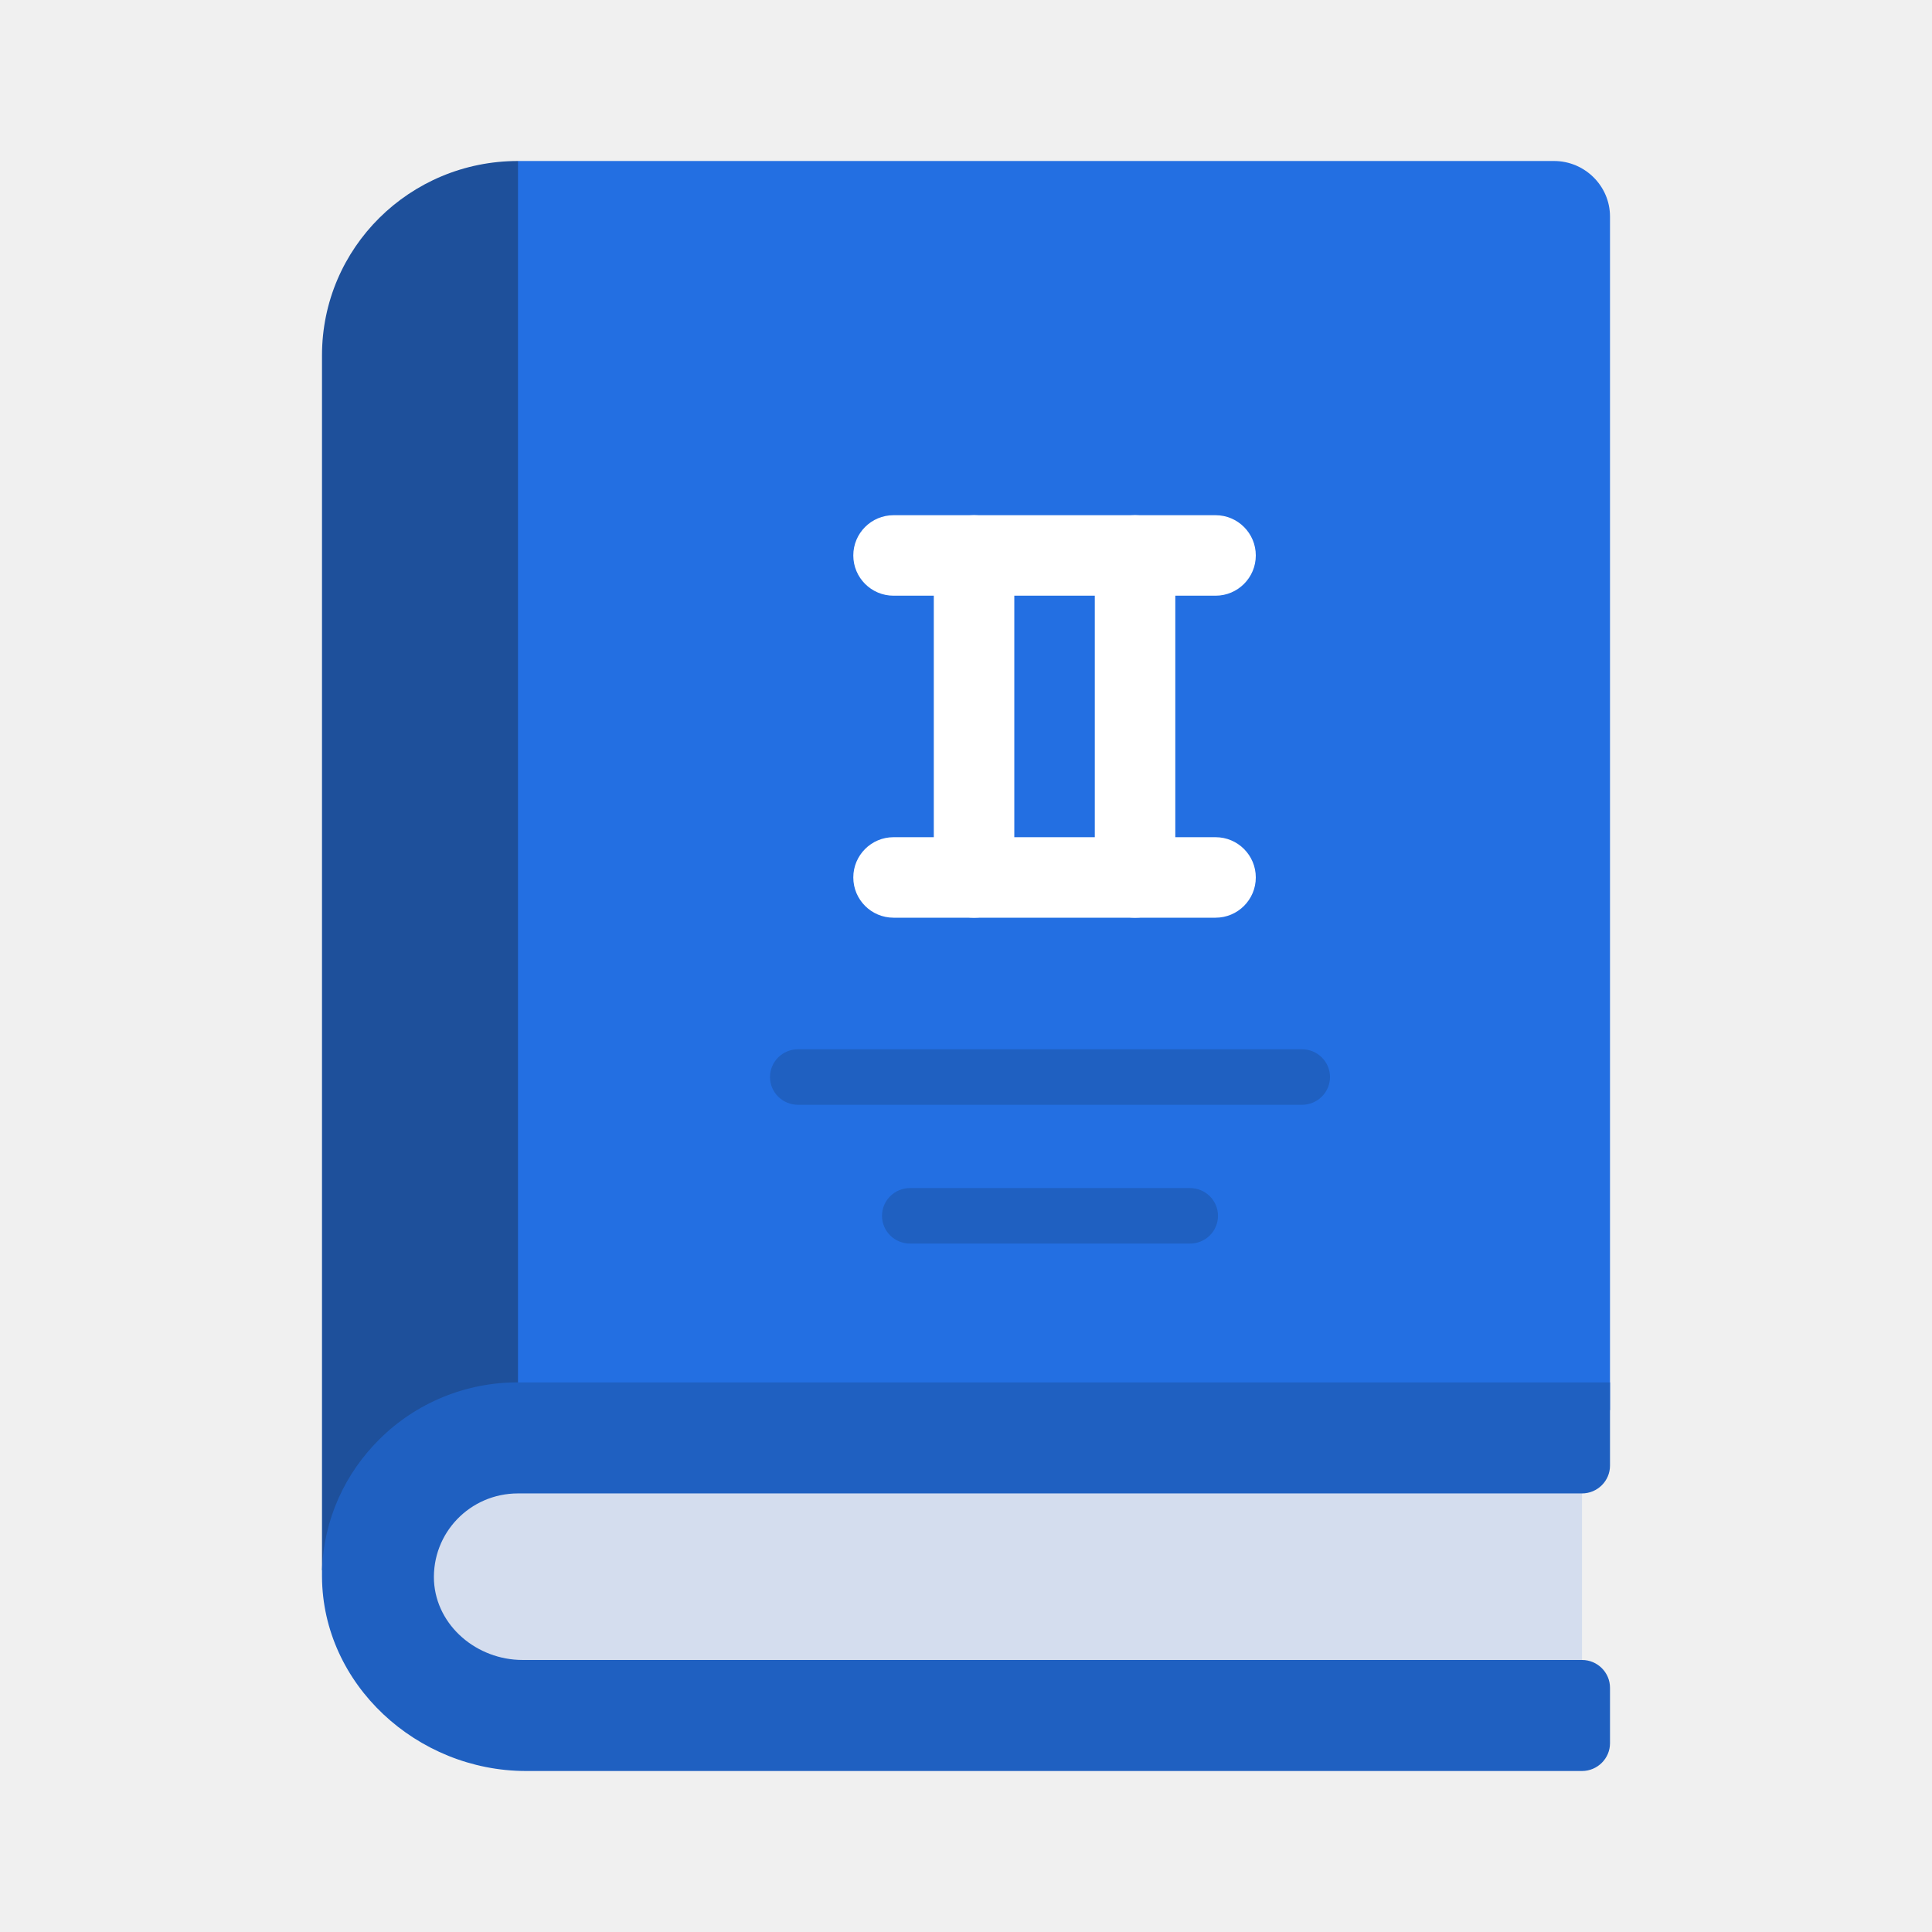
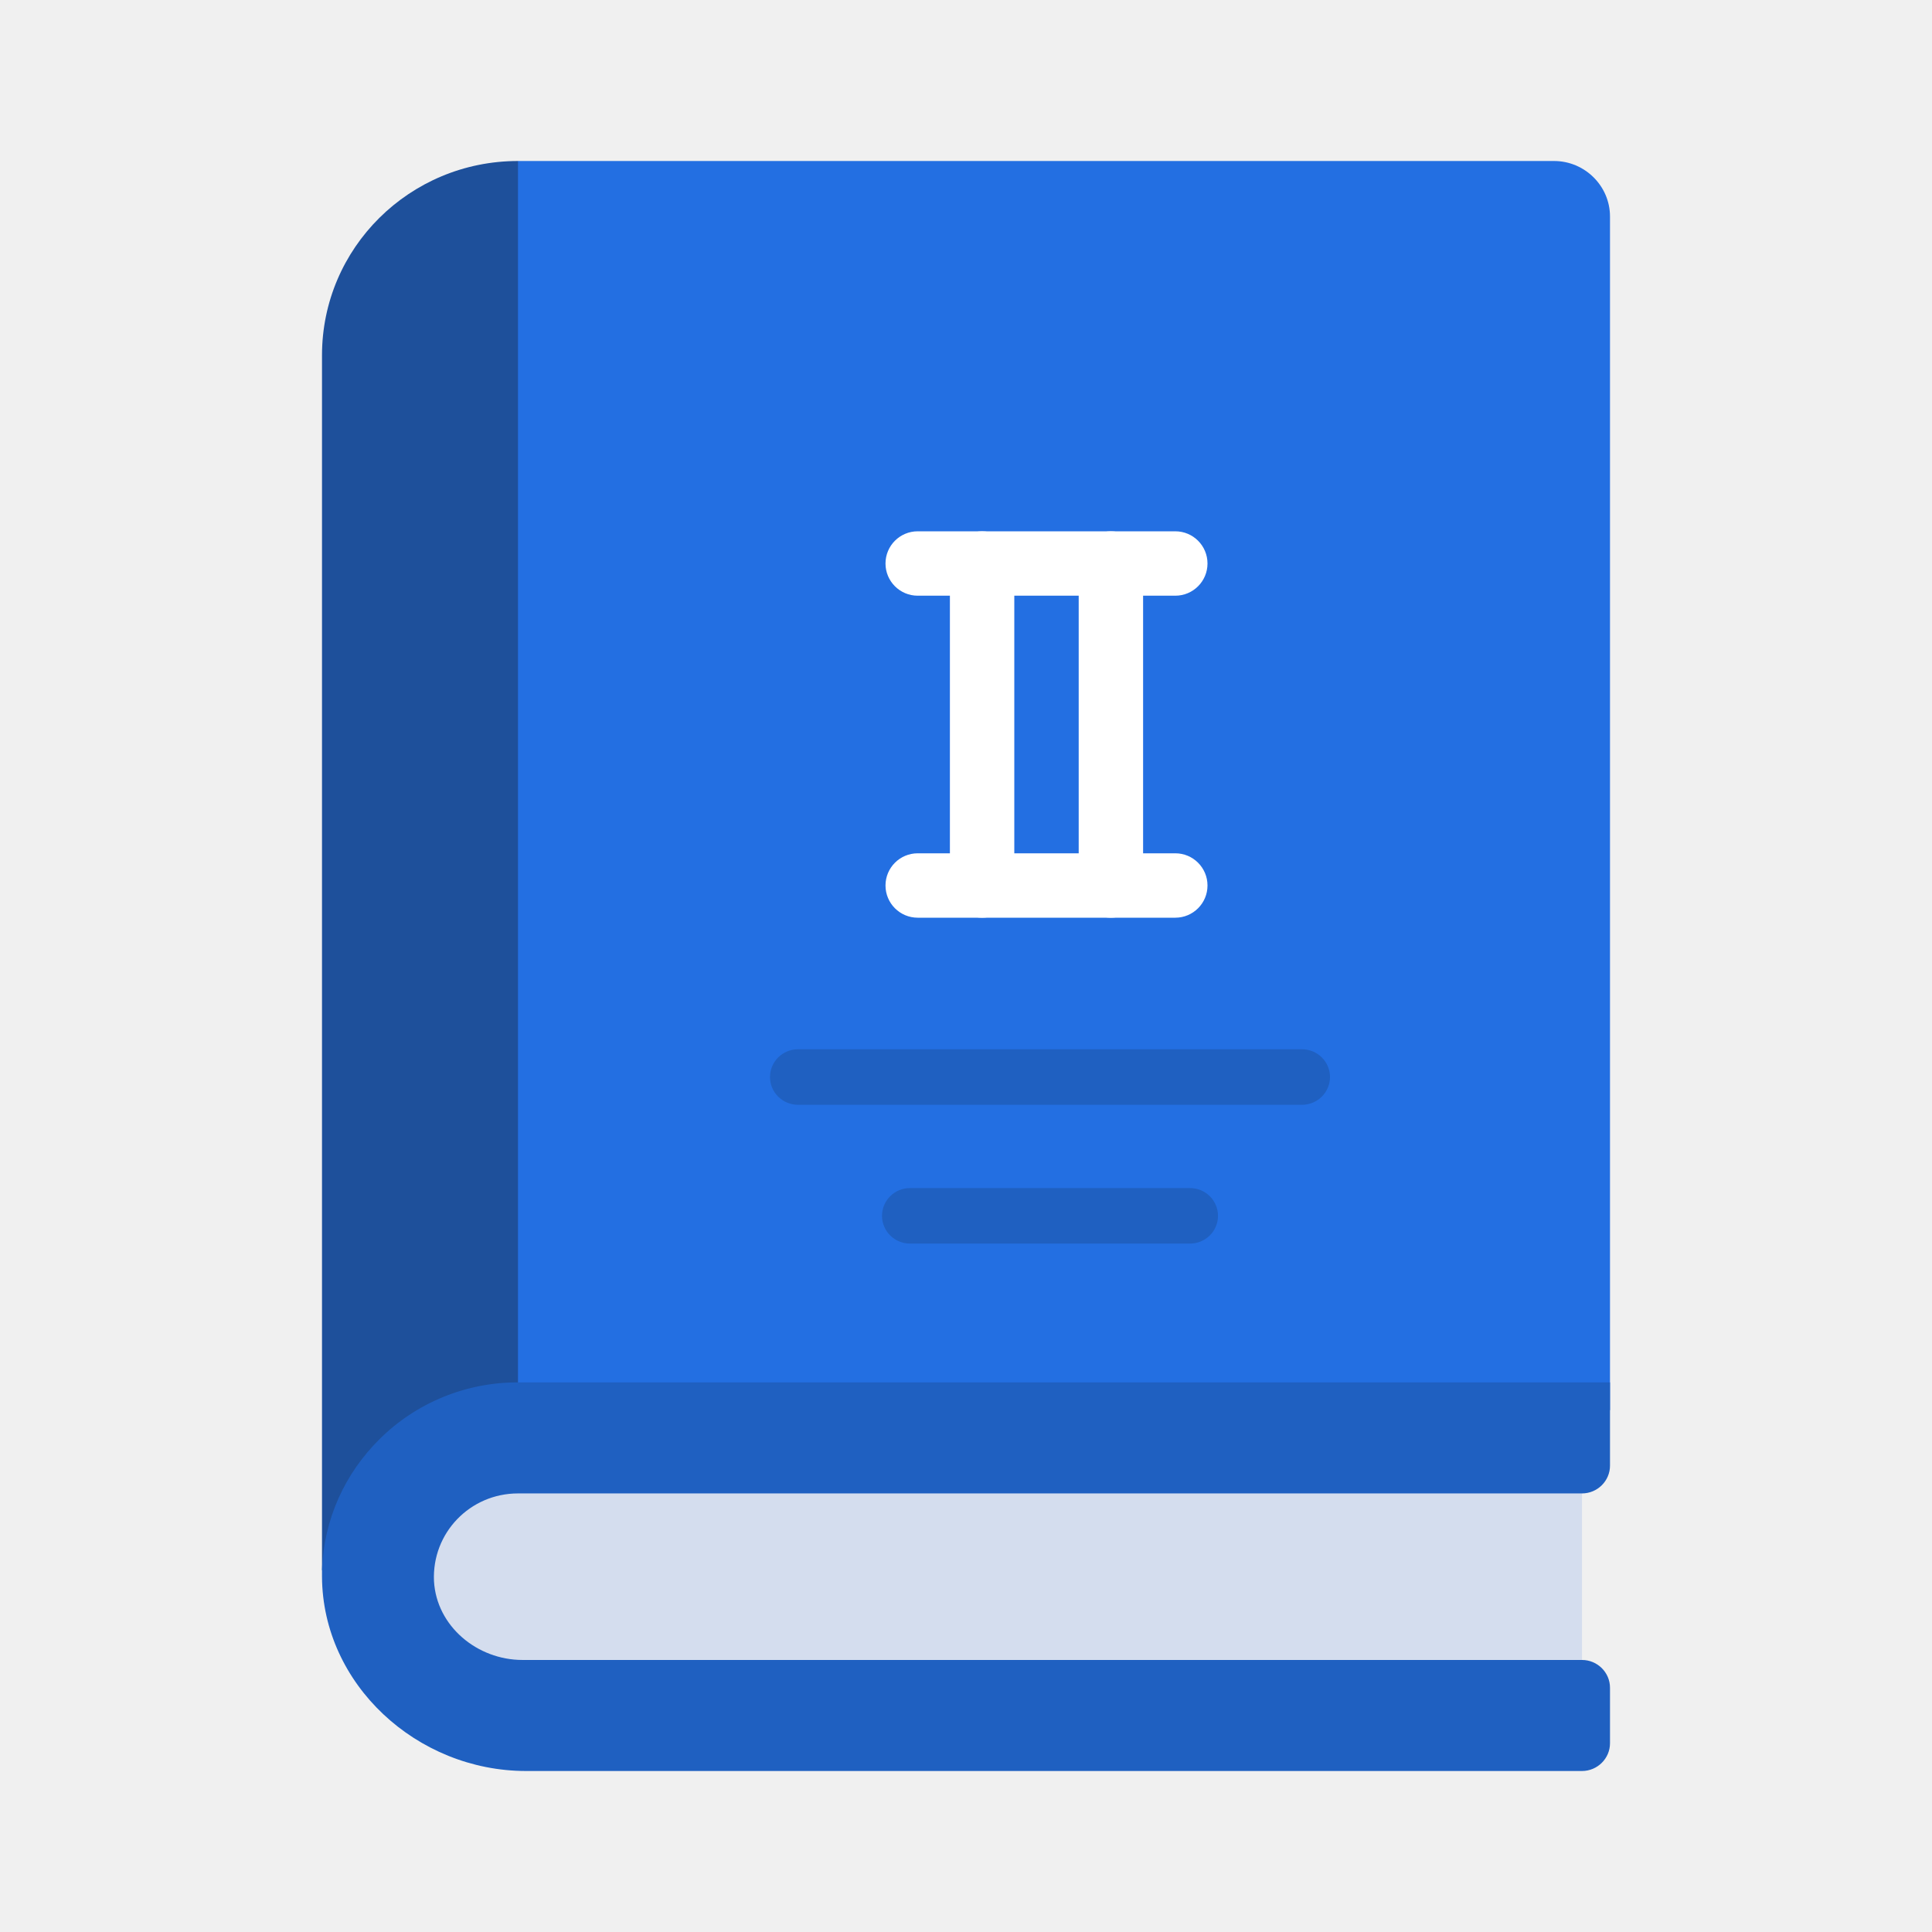
<svg xmlns="http://www.w3.org/2000/svg" width="120" height="120" viewBox="0 0 120 120" fill="none">
  <rect x="60" y="31.211" width="3.509" height="27.085" rx="1.754" fill="white" />
  <path d="M30.435 91.034H98.261V104.828H30.435C26.595 104.828 23.478 101.738 23.478 97.931C23.478 94.124 26.595 91.034 30.435 91.034Z" fill="#D4DDEE" />
  <path d="M20 97.534V22.069C20 15.397 25.444 10 32.174 10L33.913 11.724V84.138L32.174 87.586L20 97.534Z" fill="#1E509B" />
  <path d="M100 13.448V87.586H32.174V10H96.522C98.435 10 100 11.552 100 13.448Z" fill="#236FE2" />
  <path d="M26.956 98.207C27.113 101 29.635 103.103 32.452 103.103H98.261C99.217 103.103 100 103.879 100 104.828V108.276C100 109.224 99.217 110 98.261 110H32.678C25.896 110 20.035 104.621 20 97.931V97.534C20.104 94.345 21.444 91.5 23.565 89.397C24.693 88.273 26.035 87.382 27.513 86.775C28.99 86.168 30.575 85.858 32.174 85.862H100V91.034C100 91.983 99.217 92.759 98.261 92.759H32.174C29.2 92.759 26.817 95.207 26.956 98.207Z" fill="#1F60C1" />
  <path d="M80.87 68.621H49.565C49.104 68.621 48.662 68.439 48.336 68.116C48.009 67.792 47.826 67.354 47.826 66.897C47.826 66.439 48.009 66.001 48.336 65.677C48.662 65.354 49.104 65.172 49.565 65.172H80.87C81.331 65.172 81.773 65.354 82.099 65.677C82.426 66.001 82.609 66.439 82.609 66.897C82.609 67.354 82.426 67.792 82.099 68.116C81.773 68.439 81.331 68.621 80.87 68.621ZM73.913 77.241H56.522C56.061 77.241 55.618 77.06 55.292 76.736C54.966 76.413 54.783 75.975 54.783 75.517C54.783 75.06 54.966 74.621 55.292 74.298C55.618 73.975 56.061 73.793 56.522 73.793H73.913C74.374 73.793 74.817 73.975 75.143 74.298C75.469 74.621 75.652 75.06 75.652 75.517C75.652 75.975 75.469 76.413 75.143 76.736C74.817 77.06 74.374 77.241 73.913 77.241Z" fill="#1F60C1" />
-   <rect x="58" y="32" width="5" height="25" rx="2.5" fill="white" />
-   <rect x="68" y="32" width="5" height="25" rx="2.5" fill="white" />
-   <rect x="78" y="32" width="5" height="25" rx="2.5" transform="rotate(90 78 32)" fill="white" />
-   <rect x="78" y="52" width="5" height="25" rx="2.5" transform="rotate(90 78 52)" fill="white" />
+   <rect x="67" y="33" width="4" height="24" rx="2" fill="white" />
+   <rect x="59" y="33" width="4" height="24" rx="2" fill="white" />
+   <rect x="75" y="33" width="4" height="20" rx="2" transform="rotate(90 75 33)" fill="white" />
+   <rect x="75" y="53" width="4" height="20" rx="2" transform="rotate(90 75 53)" fill="white" />
</svg>
